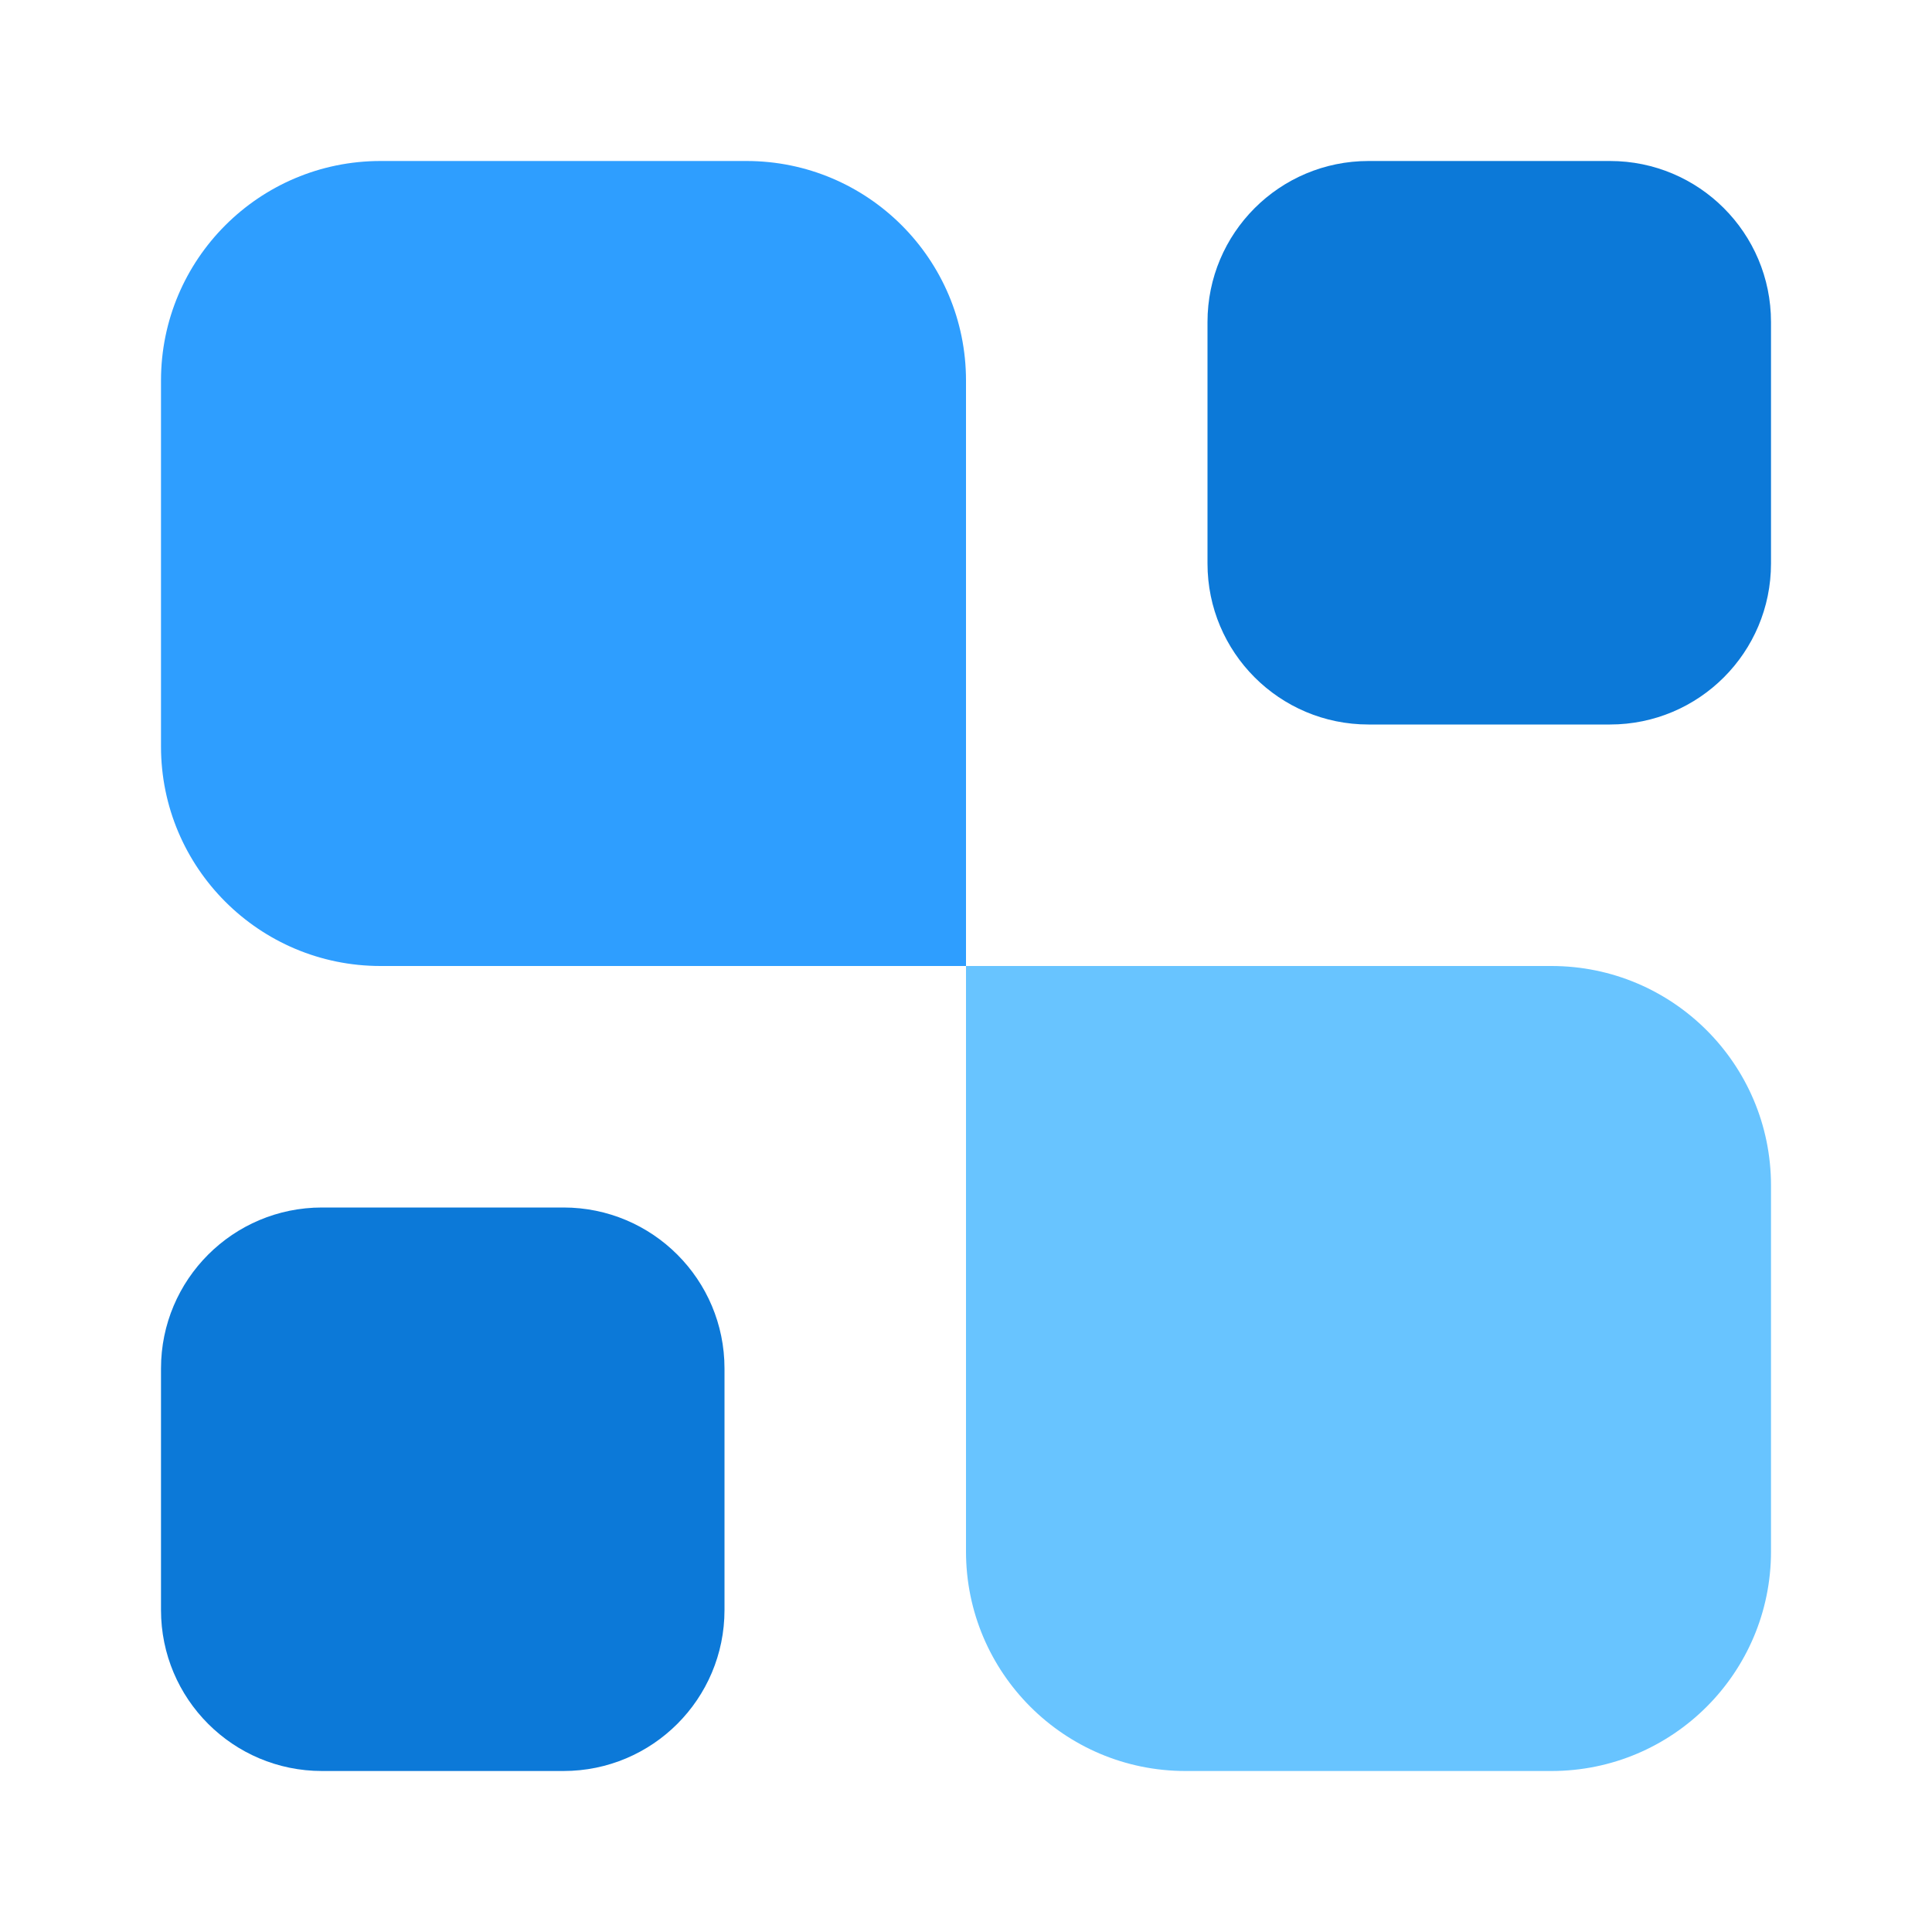
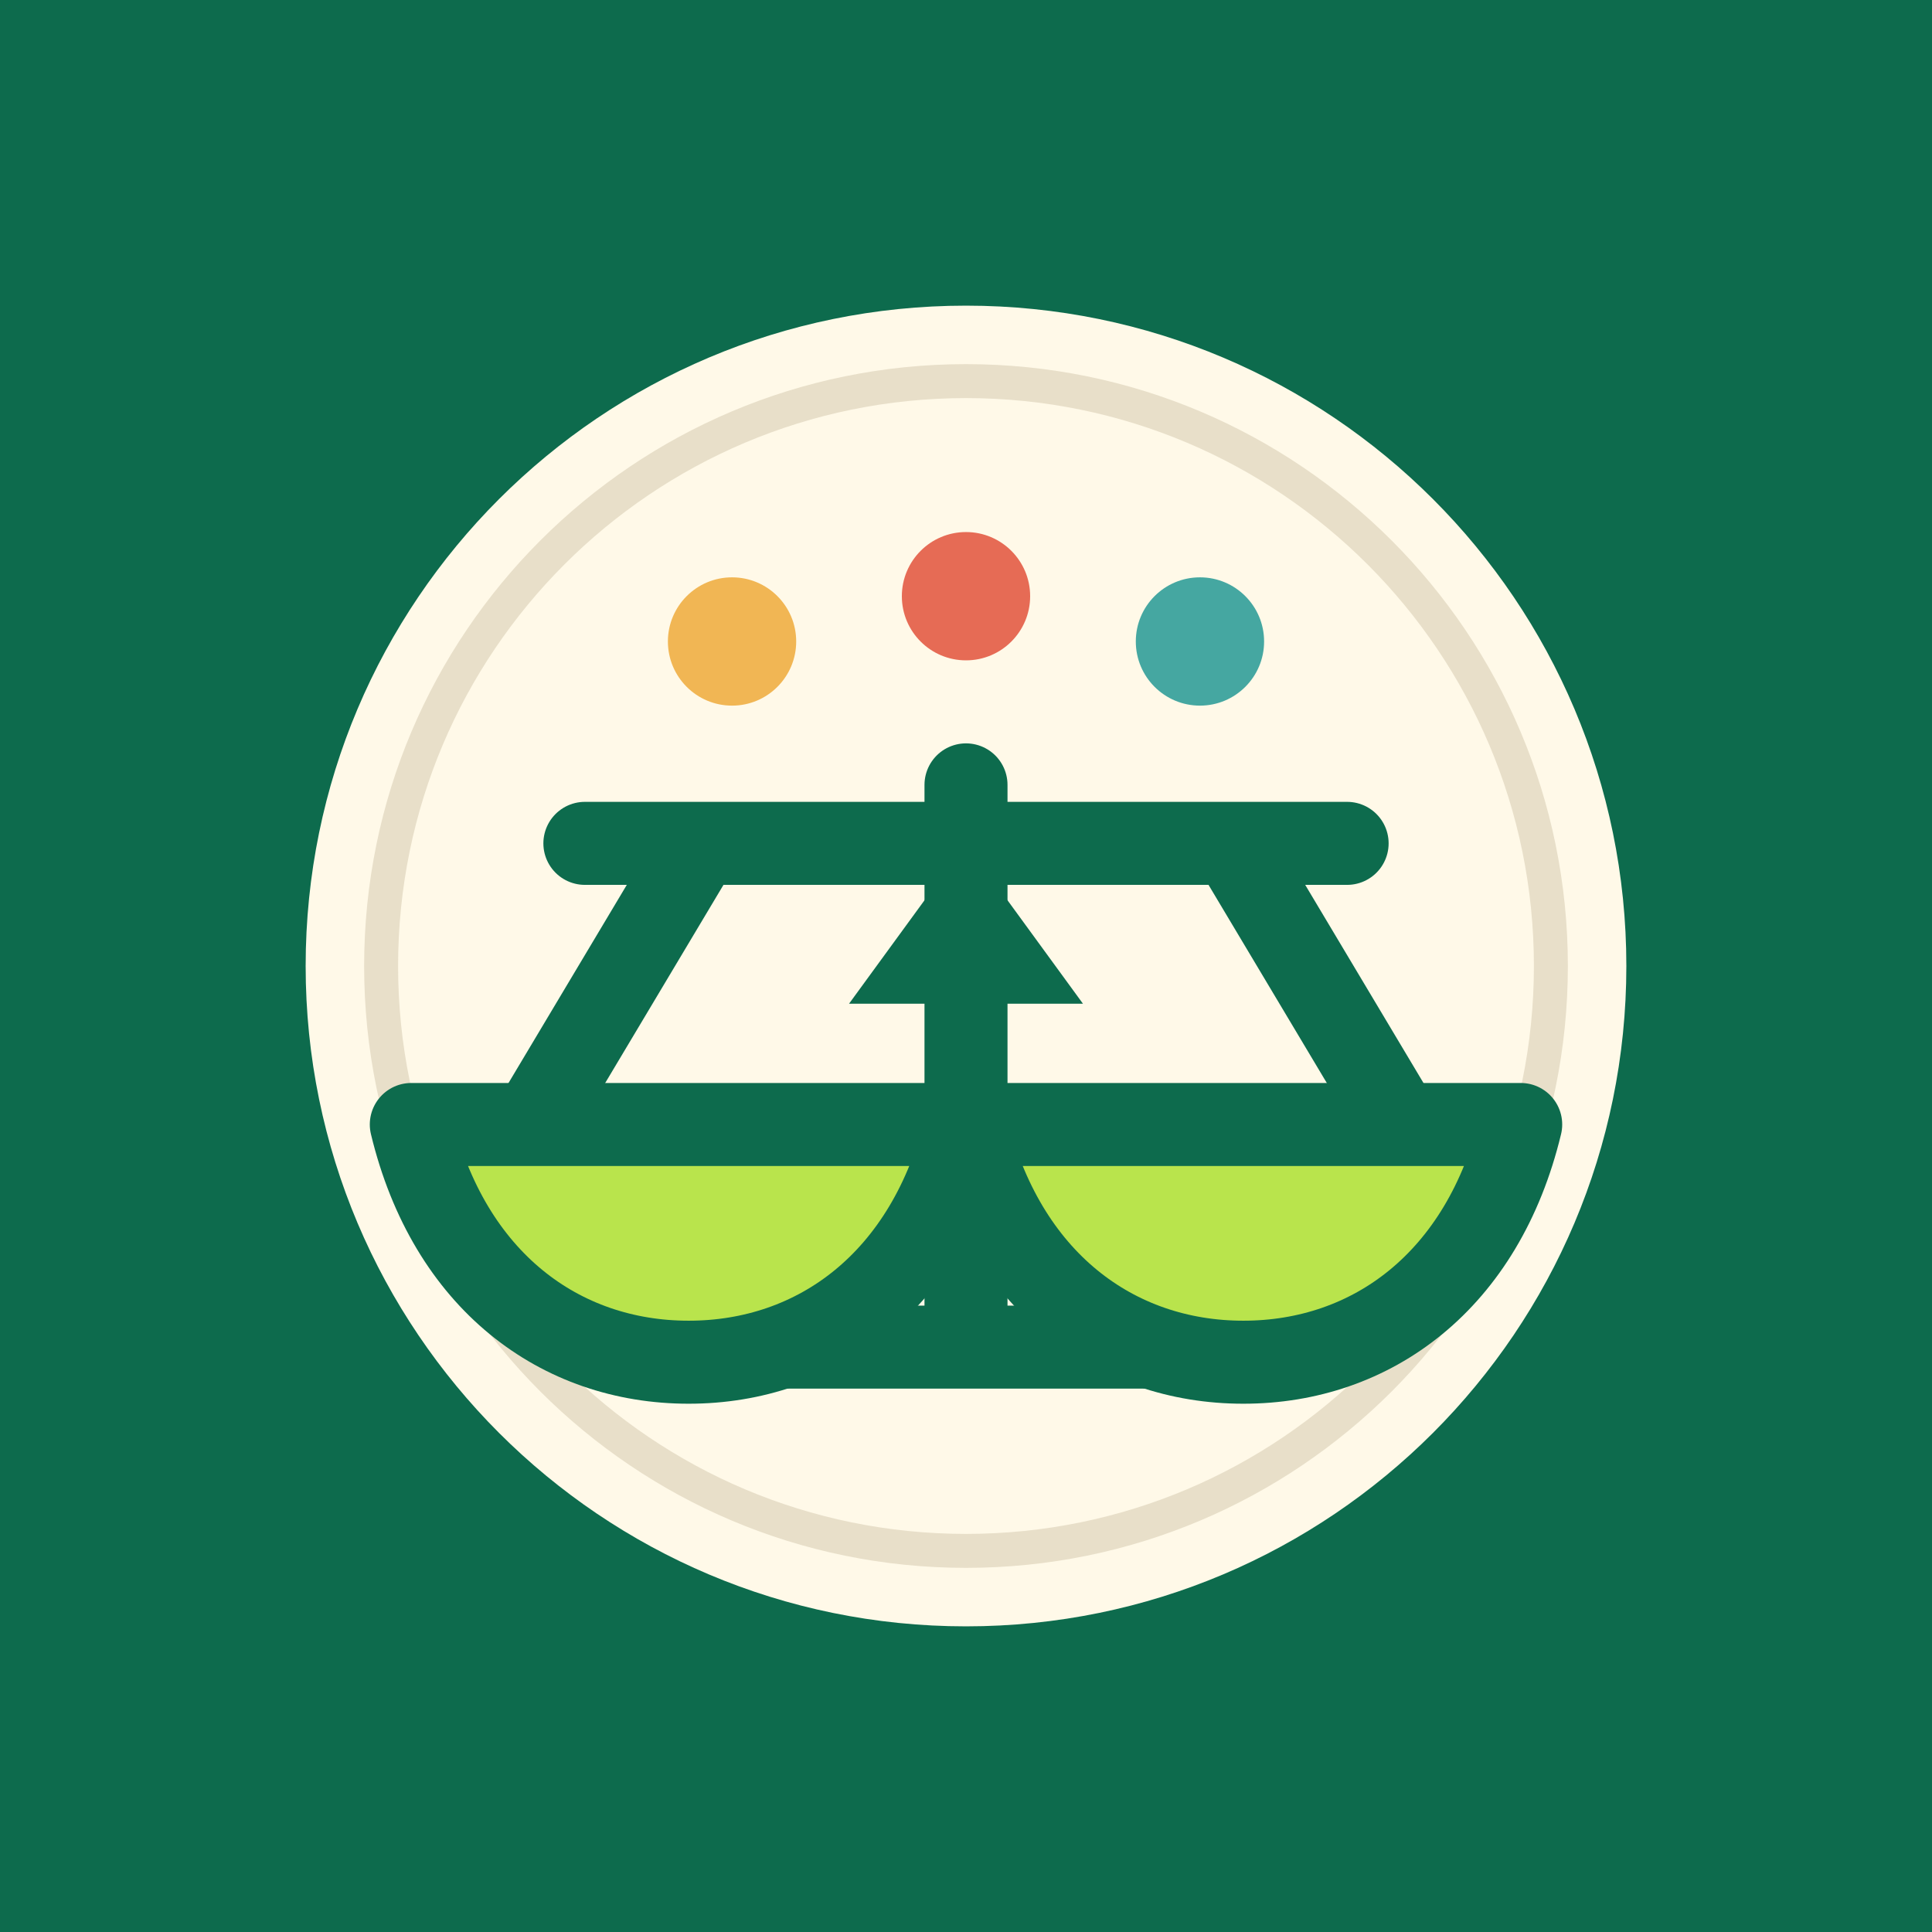
- <svg xmlns="http://www.w3.org/2000/svg" width="24" height="24" viewBox="0 0 24 24" fill="none">
-   <path d="M22 19.273C22 20.779 20.779 22 19.273 22H14.727C13.221 22 12 20.779 12 19.273V12H19.273C20.779 12 22 13.221 22 14.727V19.273Z" fill="#68C4FF" />
-   <path d="M20 2C21.105 2 22 2.895 22 4V7C22 8.105 21.105 9 20 9H17C15.895 9 15 8.105 15 7V4C15 2.895 15.895 2 17 2H20Z" fill="#0C79D8" />
-   <path d="M7 15C8.105 15 9 15.895 9 17V20C9 21.105 8.105 22 7 22H4C2.895 22 2 21.105 2 20V17C2 15.895 2.895 15 4 15H7Z" fill="#0C79D8" />
-   <path d="M12 12H4.727C3.221 12 2 10.779 2 9.273V4.727C2 3.221 3.221 2 4.727 2H9.273C10.779 2 12 3.221 12 4.727V12Z" fill="#2E9EFF" />
+ <svg xmlns="http://www.w3.org/2000/svg" viewBox="0 0 1024 1024">
+   <rect width="1024" height="1024" fill="#0d6b4d" />
+   <circle cx="512" cy="512" r="350" fill="#fff9e8" />
+   <circle cx="512" cy="512" r="310" fill="none" stroke="#e8dfc9" stroke-width="18" />
+   <circle cx="388" cy="340" r="34" fill="#f1b654" />
+   <circle cx="512" cy="316" r="34" fill="#e66b55" />
+   <circle cx="636" cy="340" r="34" fill="#45a7a1" />
+   <g fill="none" stroke="#0d6b4d" stroke-width="44" stroke-linecap="round" stroke-linejoin="round">
+     <path d="M310 447h404" />
+     <path d="M512 416v286" />
+     <path d="M392 714h240" />
+     <path d="M512 447 450 532h124z" fill="#0d6b4d" stroke="none" />
+     <path d="m365 457-80 134M659 457l80 134" />
+     <path d="M218 596c20 83 79 126 147 126s127-43 147-126H218z" fill="#b9e44c" />
+     <path d="M512 596c20 83 79 126 147 126s127-43 147-126H512z" fill="#b9e44c" />
+   </g>
</svg>
